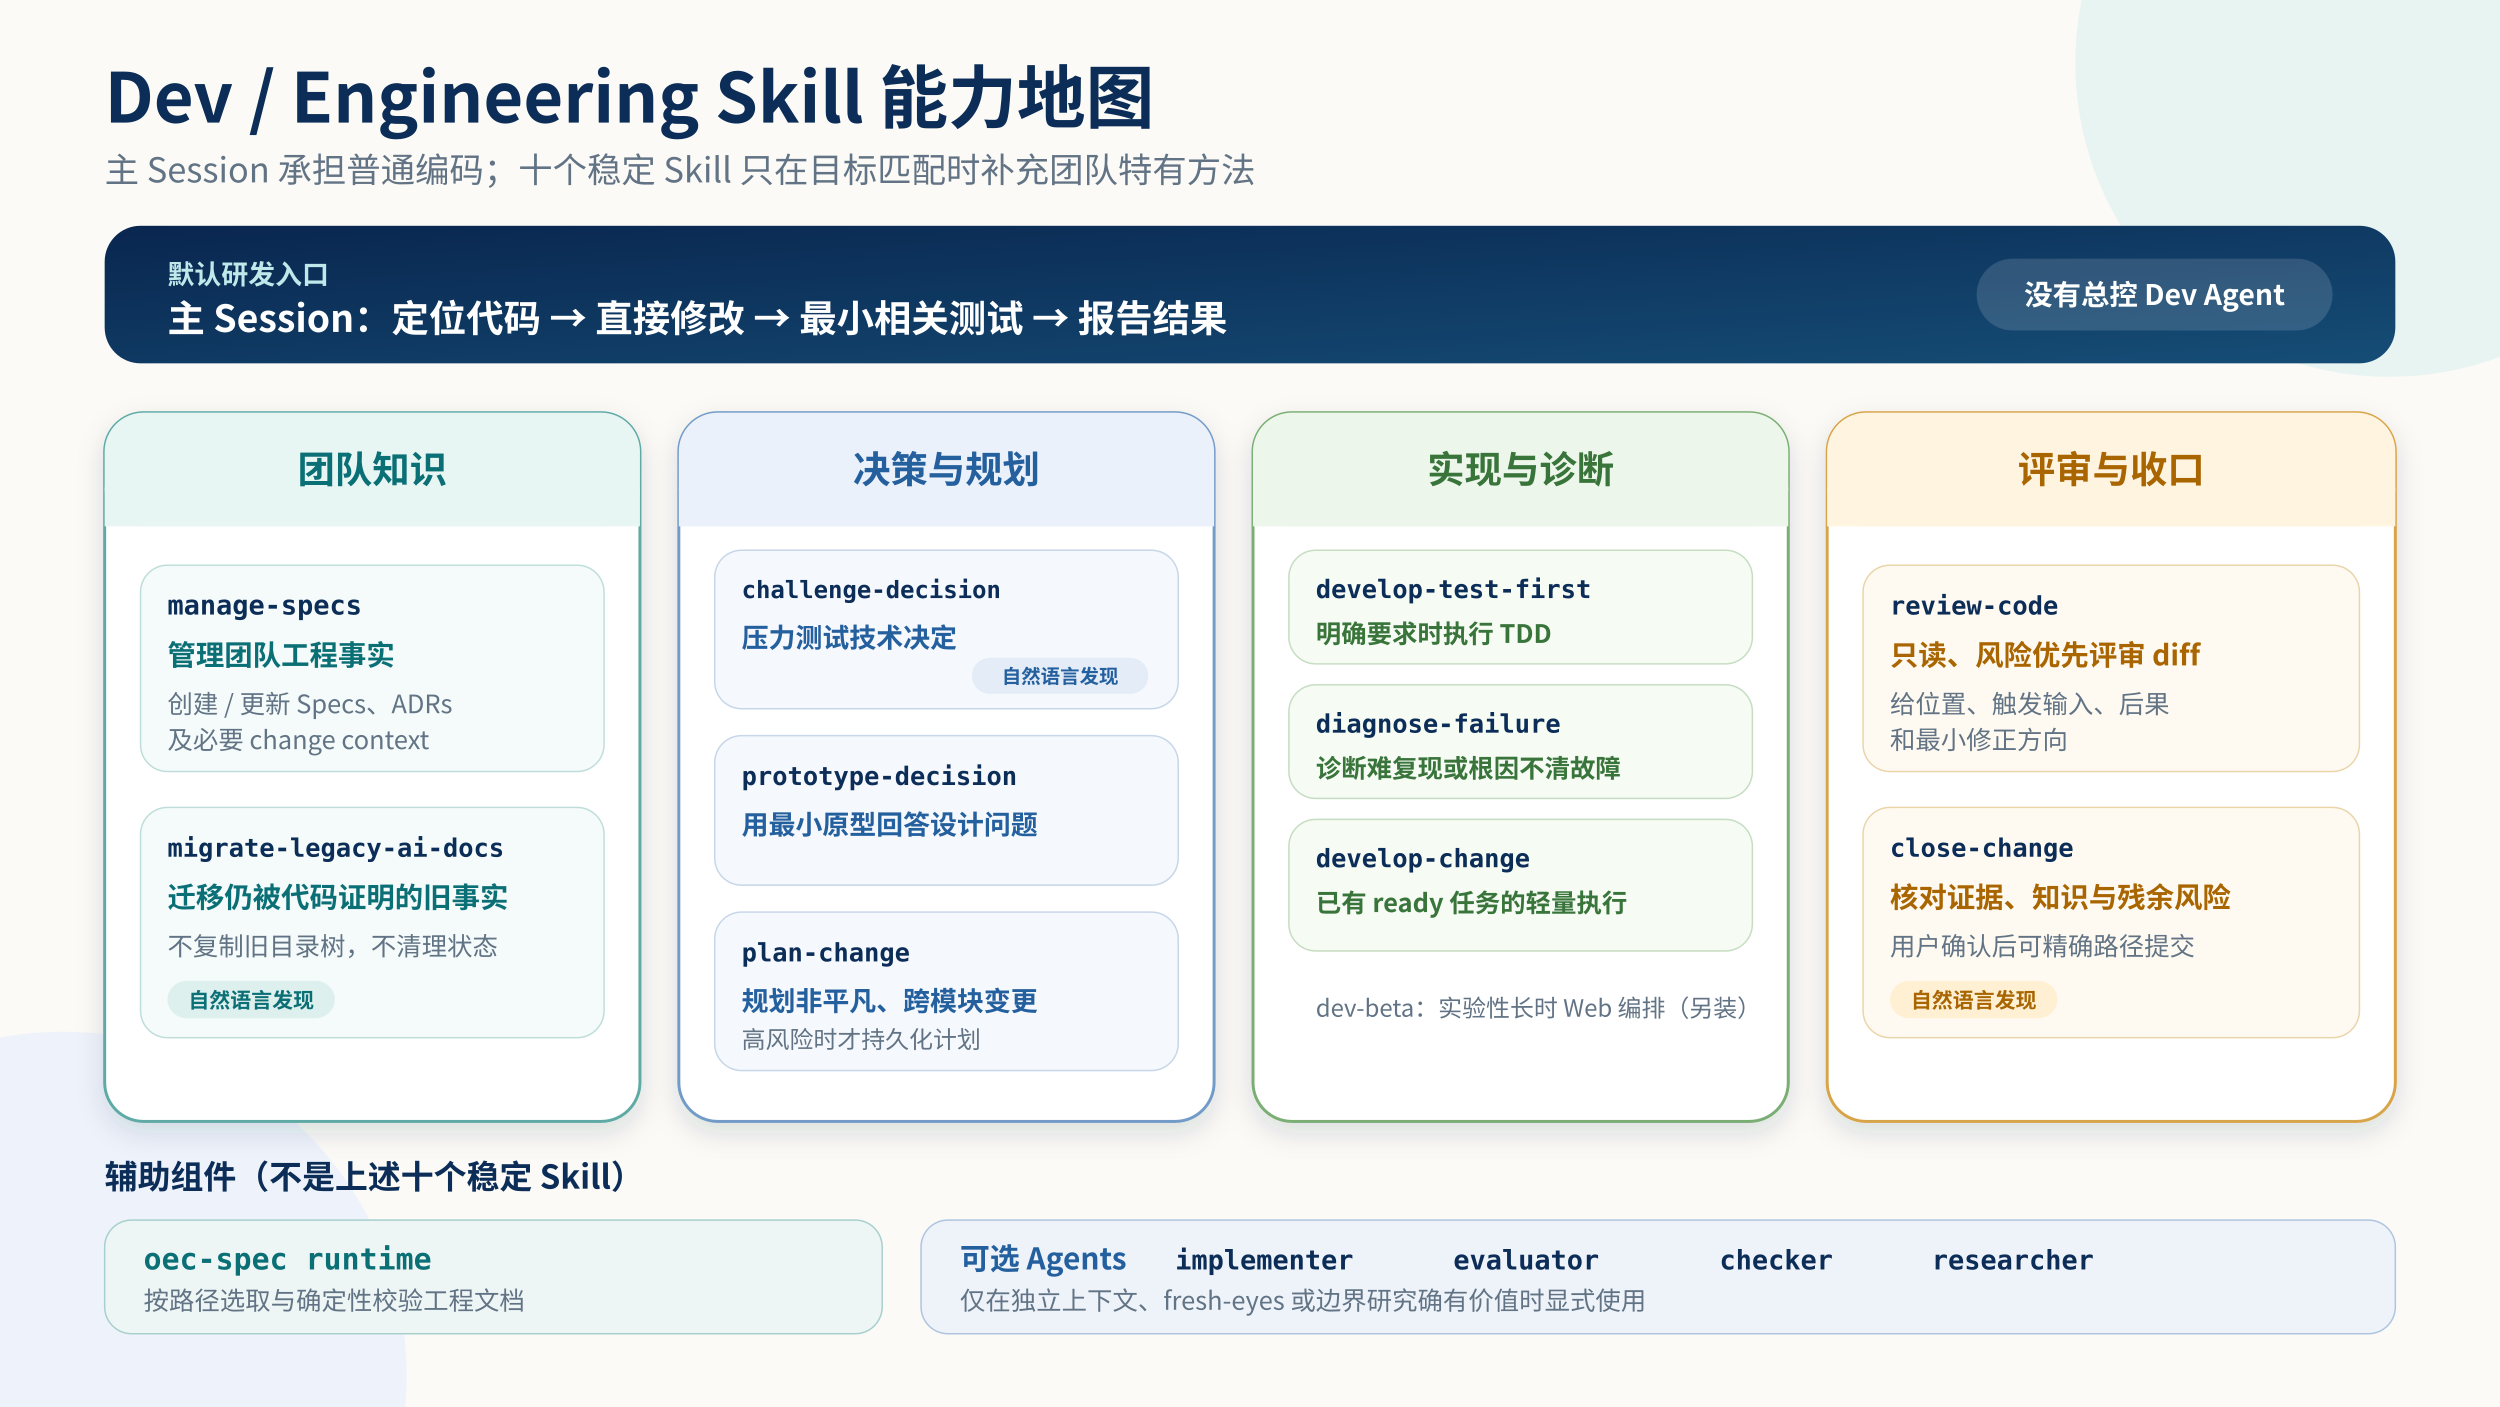
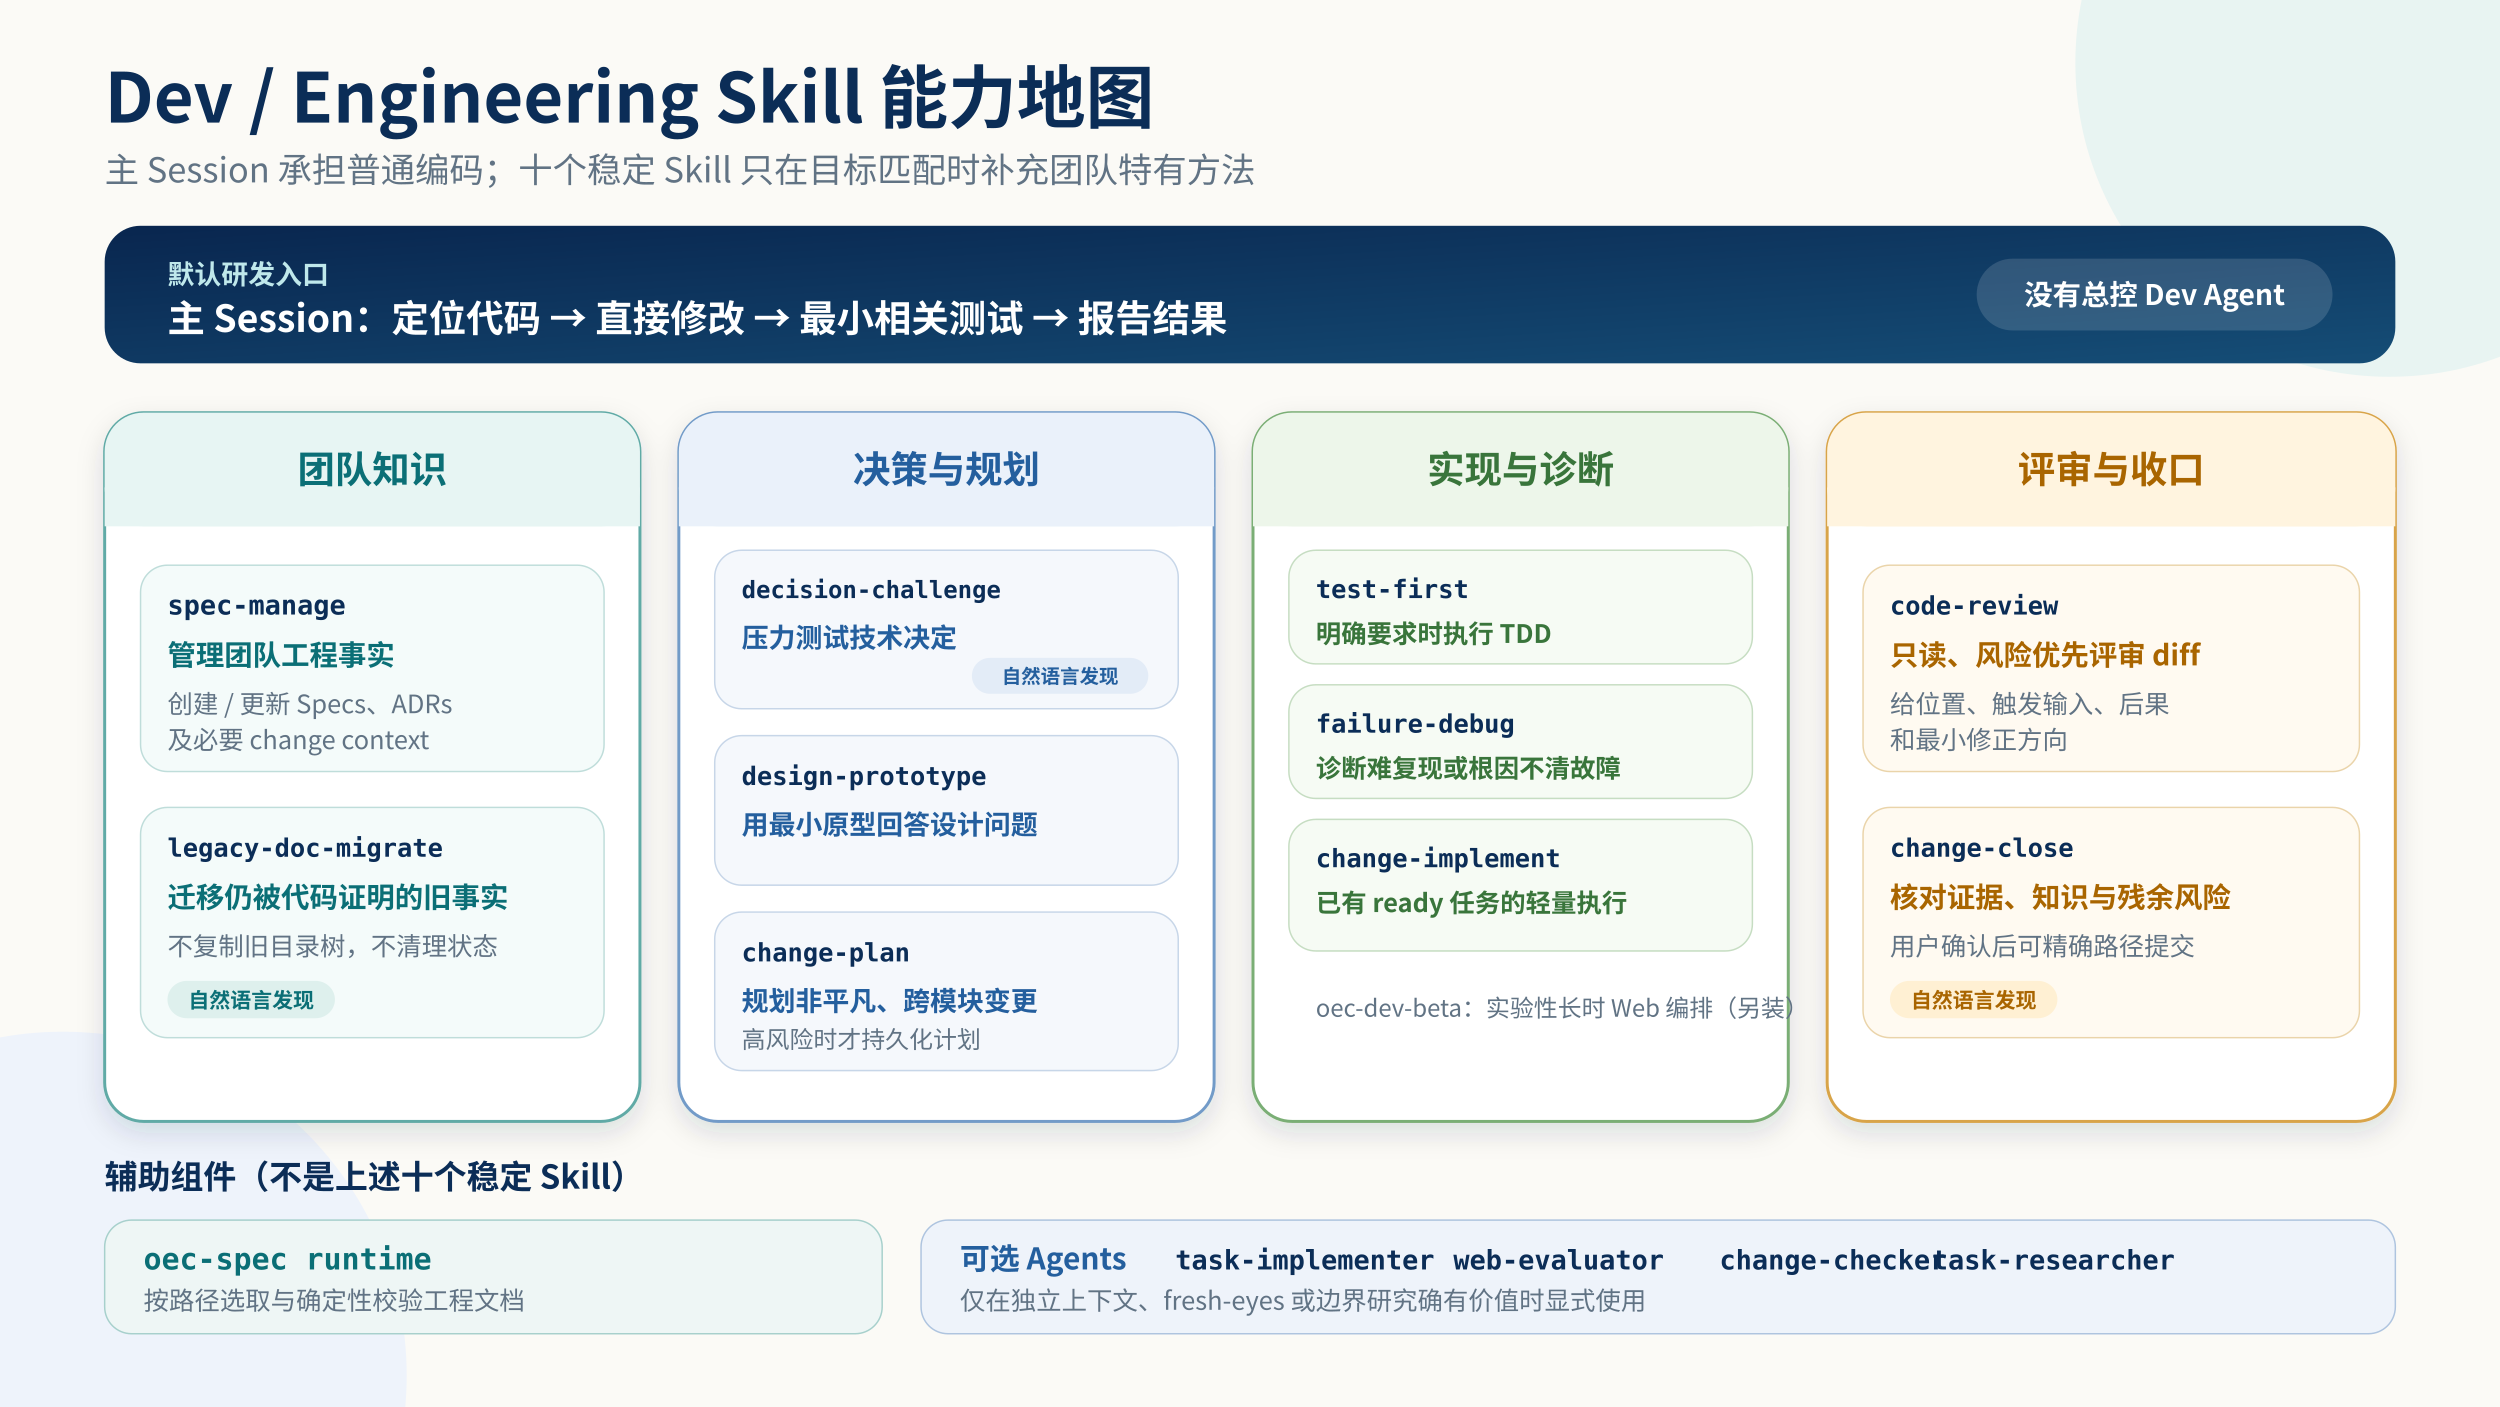
<svg xmlns="http://www.w3.org/2000/svg" width="1672" height="941" viewBox="0 0 1672 941" role="img" aria-labelledby="title desc">
  <defs>
    <linearGradient id="navy" x1="0" y1="0" x2="1" y2="1">
      <stop offset="0" stop-color="#09264f" />
      <stop offset="1" stop-color="#154d76" />
    </linearGradient>
    <filter id="shadow" x="-15%" y="-15%" width="130%" height="140%">
      <feDropShadow dx="0" dy="7" stdDeviation="9" flood-color="#17324d" flood-opacity="0.13" />
    </filter>
    <style>
      text { font-family: "PingFang SC", "Noto Sans CJK SC", "Microsoft YaHei", Arial, sans-serif; }
      .navy { fill: #0b2d57; }
      .muted { fill: #617384; }
      .code { font-family: "SFMono-Regular", Menlo, Consolas, monospace; }
    </style>
  </defs>
  <rect width="1672" height="941" fill="#fbfaf6" />
  <circle cx="1598" cy="42" r="210" fill="#e8f4f2" />
  <circle cx="42" cy="920" r="230" fill="#eef3fb" />
  <text x="70" y="82" class="navy" font-size="46" font-weight="800">Dev / Engineering Skill 能力地图</text>
  <text x="70" y="122" class="muted" font-size="23">主 Session 承担普通编码；十个稳定 Skill 只在目标匹配时补充团队特有方法</text>
  <rect x="70" y="151" width="1532" height="92" rx="24" fill="url(#navy)" />
  <text x="112" y="190" fill="#bfe8eb" font-size="18" font-weight="700">默认研发入口</text>
  <text x="112" y="222" fill="#fff" font-size="25" font-weight="800">主 Session：定位代码 → 直接修改 → 最小相关测试 → 报告结果</text>
  <rect x="1322" y="173" width="238" height="48" rx="24" fill="#fff" opacity="0.14" />
  <text x="1441" y="204" fill="#fff" font-size="19" font-weight="700" text-anchor="middle">没有总控 Dev Agent</text>
  <g filter="url(#shadow)">
    <rect x="70" y="276" width="358" height="474" rx="26" fill="#fff" stroke="#61aaa6" stroke-width="2" />
    <rect x="454" y="276" width="358" height="474" rx="26" fill="#fff" stroke="#729bc8" stroke-width="2" />
    <rect x="838" y="276" width="358" height="474" rx="26" fill="#fff" stroke="#7aae75" stroke-width="2" />
    <rect x="1222" y="276" width="380" height="474" rx="26" fill="#fff" stroke="#d8a448" stroke-width="2" />
  </g>
  <rect x="70" y="276" width="358" height="76" rx="26" fill="#e7f5f3" />
  <rect x="70" y="326" width="358" height="26" fill="#e7f5f3" />
  <text x="249" y="323" fill="#0b6f76" font-size="25" font-weight="800" text-anchor="middle">团队知识</text>
  <rect x="454" y="276" width="358" height="76" rx="26" fill="#eaf1fa" />
  <rect x="454" y="326" width="358" height="26" fill="#eaf1fa" />
  <text x="633" y="323" fill="#245f9e" font-size="25" font-weight="800" text-anchor="middle">决策与规划</text>
  <rect x="838" y="276" width="358" height="76" rx="26" fill="#edf6ea" />
  <rect x="838" y="326" width="358" height="26" fill="#edf6ea" />
  <text x="1017" y="323" fill="#39753b" font-size="25" font-weight="800" text-anchor="middle">实现与诊断</text>
  <rect x="1222" y="276" width="380" height="76" rx="26" fill="#fff4df" />
  <rect x="1222" y="326" width="380" height="26" fill="#fff4df" />
  <text x="1412" y="323" fill="#a96500" font-size="25" font-weight="800" text-anchor="middle">评审与收口</text>
  <rect x="94" y="378" width="310" height="138" rx="18" fill="#f4fbfa" stroke="#bfddda" />
-   <text x="112" y="411" class="navy code" font-size="18" font-weight="800">manage-specs</text>
+   <text x="112" y="411" class="navy code" font-size="18" font-weight="800">spec-manage</text>
  <text x="112" y="445" fill="#0b6f76" font-size="19" font-weight="700">管理团队工程事实</text>
  <text x="112" y="477" class="muted" font-size="17">创建 / 更新 Specs、ADRs</text>
  <text x="112" y="501" class="muted" font-size="17">及必要 change context</text>
  <rect x="94" y="540" width="310" height="154" rx="18" fill="#f4fbfa" stroke="#bfddda" />
-   <text x="112" y="573" class="navy code" font-size="17" font-weight="800">migrate-legacy-ai-docs</text>
+   <text x="112" y="573" class="navy code" font-size="17" font-weight="800">legacy-doc-migrate</text>
  <text x="112" y="607" fill="#0b6f76" font-size="19" font-weight="700">迁移仍被代码证明的旧事实</text>
  <text x="112" y="639" class="muted" font-size="17">不复制旧目录树，不清理状态</text>
  <rect x="112" y="656" width="112" height="25" rx="13" fill="#def0ed" />
  <text x="168" y="674" fill="#0b6f76" font-size="14" font-weight="800" text-anchor="middle">自然语言发现</text>
  <rect x="478" y="368" width="310" height="106" rx="18" fill="#f5f8fc" stroke="#c7d6e8" />
-   <text x="496" y="400" class="navy code" font-size="16" font-weight="800">challenge-decision</text>
+   <text x="496" y="400" class="navy code" font-size="16" font-weight="800">decision-challenge</text>
  <text x="496" y="433" fill="#245f9e" font-size="18" font-weight="700">压力测试技术决定</text>
  <rect x="650" y="440" width="118" height="24" rx="12" fill="#e3ecf7" />
  <text x="709" y="457" fill="#245f9e" font-size="13" font-weight="800" text-anchor="middle">自然语言发现</text>
  <rect x="478" y="492" width="310" height="100" rx="18" fill="#f5f8fc" stroke="#c7d6e8" />
-   <text x="496" y="525" class="navy code" font-size="17" font-weight="800">prototype-decision</text>
+   <text x="496" y="525" class="navy code" font-size="17" font-weight="800">design-prototype</text>
  <text x="496" y="558" fill="#245f9e" font-size="18" font-weight="700">用最小原型回答设计问题</text>
  <rect x="478" y="610" width="310" height="106" rx="18" fill="#f5f8fc" stroke="#c7d6e8" />
-   <text x="496" y="643" class="navy code" font-size="17" font-weight="800">plan-change</text>
+   <text x="496" y="643" class="navy code" font-size="17" font-weight="800">change-plan</text>
  <text x="496" y="676" fill="#245f9e" font-size="18" font-weight="700">规划非平凡、跨模块变更</text>
  <text x="496" y="701" class="muted" font-size="16">高风险时才持久化计划</text>
  <rect x="862" y="368" width="310" height="76" rx="18" fill="#f6fbf4" stroke="#c6ddc2" />
-   <text x="880" y="400" class="navy code" font-size="17" font-weight="800">develop-test-first</text>
+   <text x="880" y="400" class="navy code" font-size="17" font-weight="800">test-first</text>
  <text x="880" y="430" fill="#39753b" font-size="17" font-weight="700">明确要求时执行 TDD</text>
  <rect x="862" y="458" width="310" height="76" rx="18" fill="#f6fbf4" stroke="#c6ddc2" />
-   <text x="880" y="490" class="navy code" font-size="17" font-weight="800">diagnose-failure</text>
+   <text x="880" y="490" class="navy code" font-size="17" font-weight="800">failure-debug</text>
  <text x="880" y="520" fill="#39753b" font-size="17" font-weight="700">诊断难复现或根因不清故障</text>
  <rect x="862" y="548" width="310" height="88" rx="18" fill="#f6fbf4" stroke="#c6ddc2" />
-   <text x="880" y="580" class="navy code" font-size="17" font-weight="800">develop-change</text>
+   <text x="880" y="580" class="navy code" font-size="17" font-weight="800">change-implement</text>
  <text x="880" y="610" fill="#39753b" font-size="17" font-weight="700">已有 ready 任务的轻量执行</text>
-   <text x="880" y="680" class="muted" font-size="16">dev-beta：实验性长时 Web 编排（另装）</text>
+   <text x="880" y="680" class="muted" font-size="16">oec-dev-beta：实验性长时 Web 编排（另装）</text>
  <rect x="1246" y="378" width="332" height="138" rx="18" fill="#fffaf1" stroke="#ead4aa" />
-   <text x="1264" y="411" class="navy code" font-size="17" font-weight="800">review-code</text>
+   <text x="1264" y="411" class="navy code" font-size="17" font-weight="800">code-review</text>
  <text x="1264" y="445" fill="#a96500" font-size="19" font-weight="700">只读、风险优先评审 diff</text>
  <text x="1264" y="477" class="muted" font-size="17">给位置、触发输入、后果</text>
  <text x="1264" y="501" class="muted" font-size="17">和最小修正方向</text>
  <rect x="1246" y="540" width="332" height="154" rx="18" fill="#fffaf1" stroke="#ead4aa" />
-   <text x="1264" y="573" class="navy code" font-size="17" font-weight="800">close-change</text>
+   <text x="1264" y="573" class="navy code" font-size="17" font-weight="800">change-close</text>
  <text x="1264" y="607" fill="#a96500" font-size="19" font-weight="700">核对证据、知识与残余风险</text>
  <text x="1264" y="639" class="muted" font-size="17">用户确认后可精确路径提交</text>
  <rect x="1264" y="656" width="112" height="25" rx="13" fill="#fff0d3" />
  <text x="1320" y="674" fill="#a96500" font-size="14" font-weight="800" text-anchor="middle">自然语言发现</text>
  <text x="70" y="795" class="navy" font-size="22" font-weight="800">辅助组件（不是上述十个稳定 Skill）</text>
  <rect x="70" y="816" width="520" height="76" rx="18" fill="#eef6f5" stroke="#a7d0cc" />
  <text x="96" y="849" fill="#0b6f76" class="code" font-size="20" font-weight="800">oec-spec runtime</text>
  <text x="96" y="876" class="muted" font-size="17">按路径选取与确定性校验工程文档</text>
  <rect x="616" y="816" width="986" height="76" rx="18" fill="#eef3fa" stroke="#aec4df" />
  <text x="642" y="849" fill="#245f9e" font-size="20" font-weight="800">可选 Agents</text>
-   <text x="786" y="849" class="navy code" font-size="18" font-weight="700">implementer</text>
-   <text x="972" y="849" class="navy code" font-size="18" font-weight="700">evaluator</text>
-   <text x="1150" y="849" class="navy code" font-size="18" font-weight="700">checker</text>
-   <text x="1292" y="849" class="navy code" font-size="18" font-weight="700">researcher</text>
+   <text x="786" y="849" class="navy code" font-size="18" font-weight="700">task-implementer</text>
+   <text x="972" y="849" class="navy code" font-size="18" font-weight="700">web-evaluator</text>
+   <text x="1150" y="849" class="navy code" font-size="18" font-weight="700">change-checker</text>
+   <text x="1292" y="849" class="navy code" font-size="18" font-weight="700">task-researcher</text>
  <text x="642" y="876" class="muted" font-size="17">仅在独立上下文、fresh-eyes 或边界研究确有价值时显式使用</text>
</svg>
